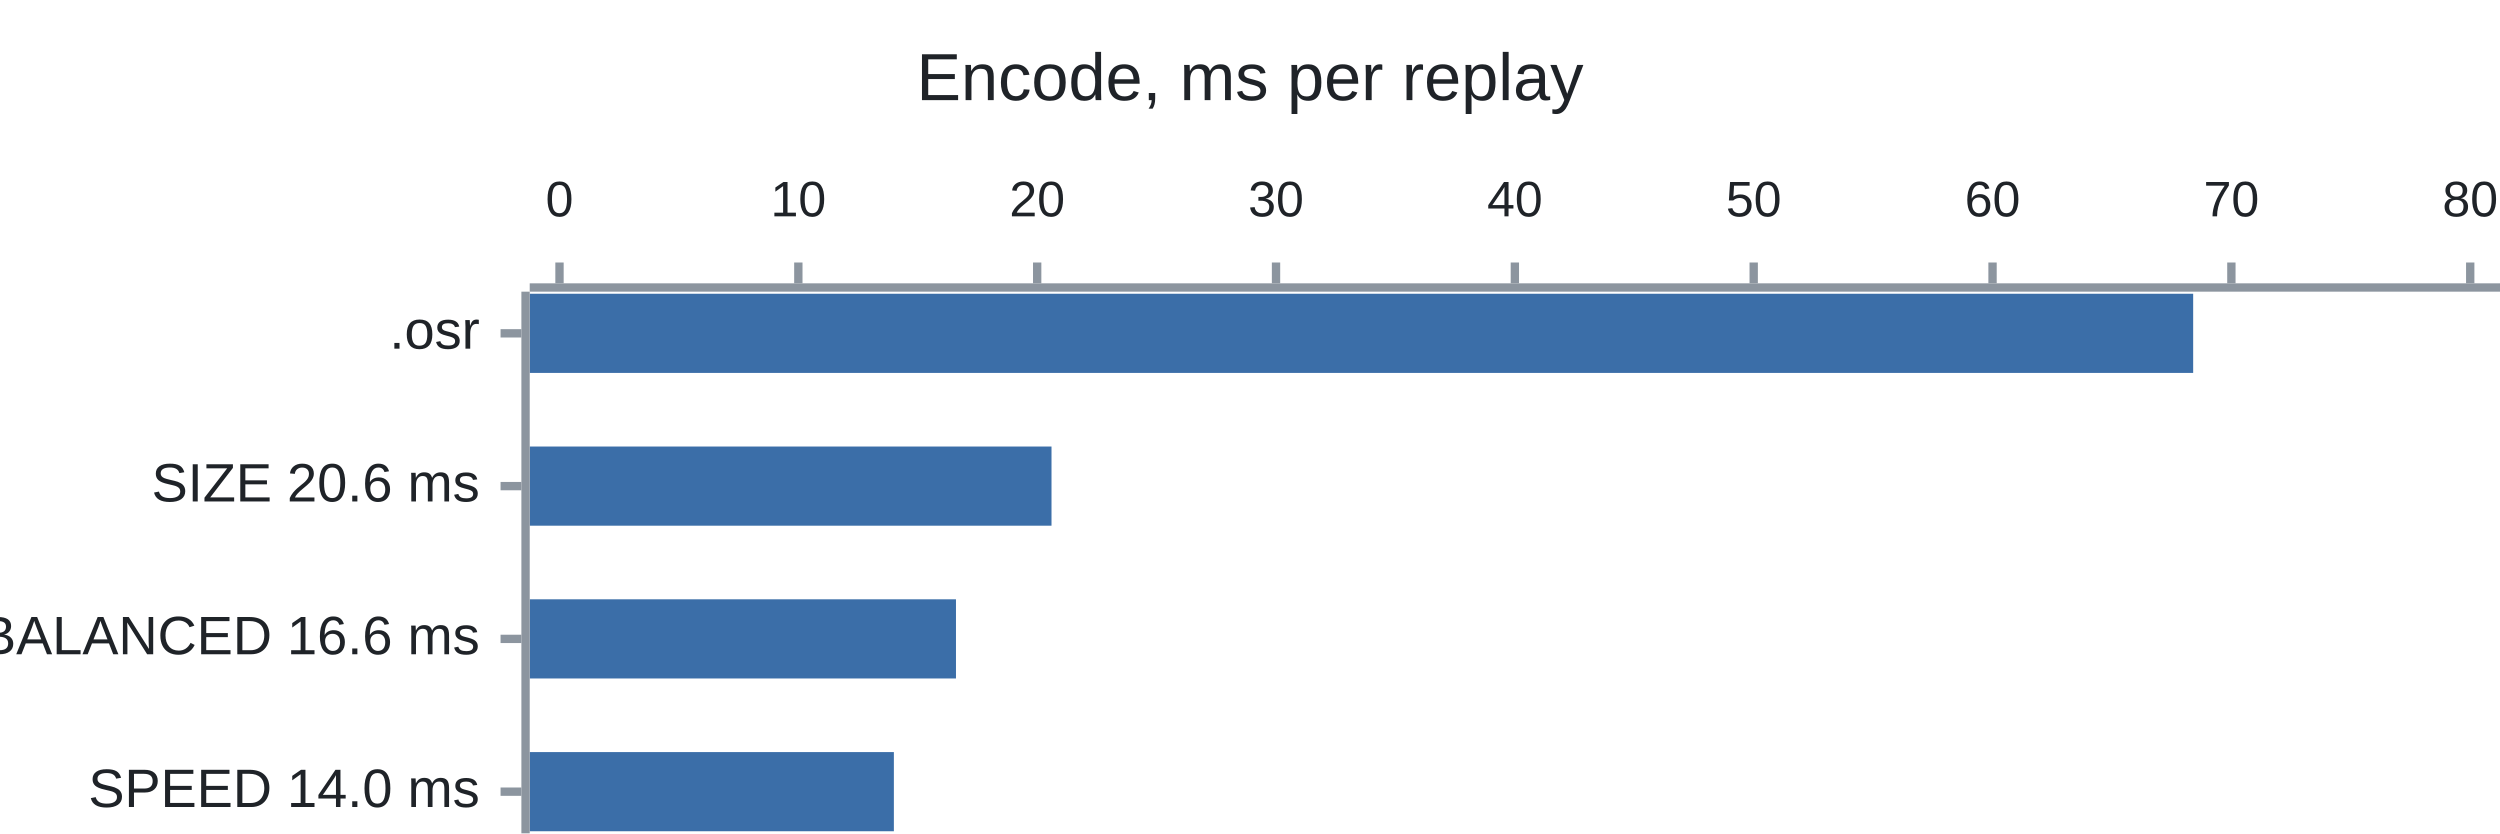
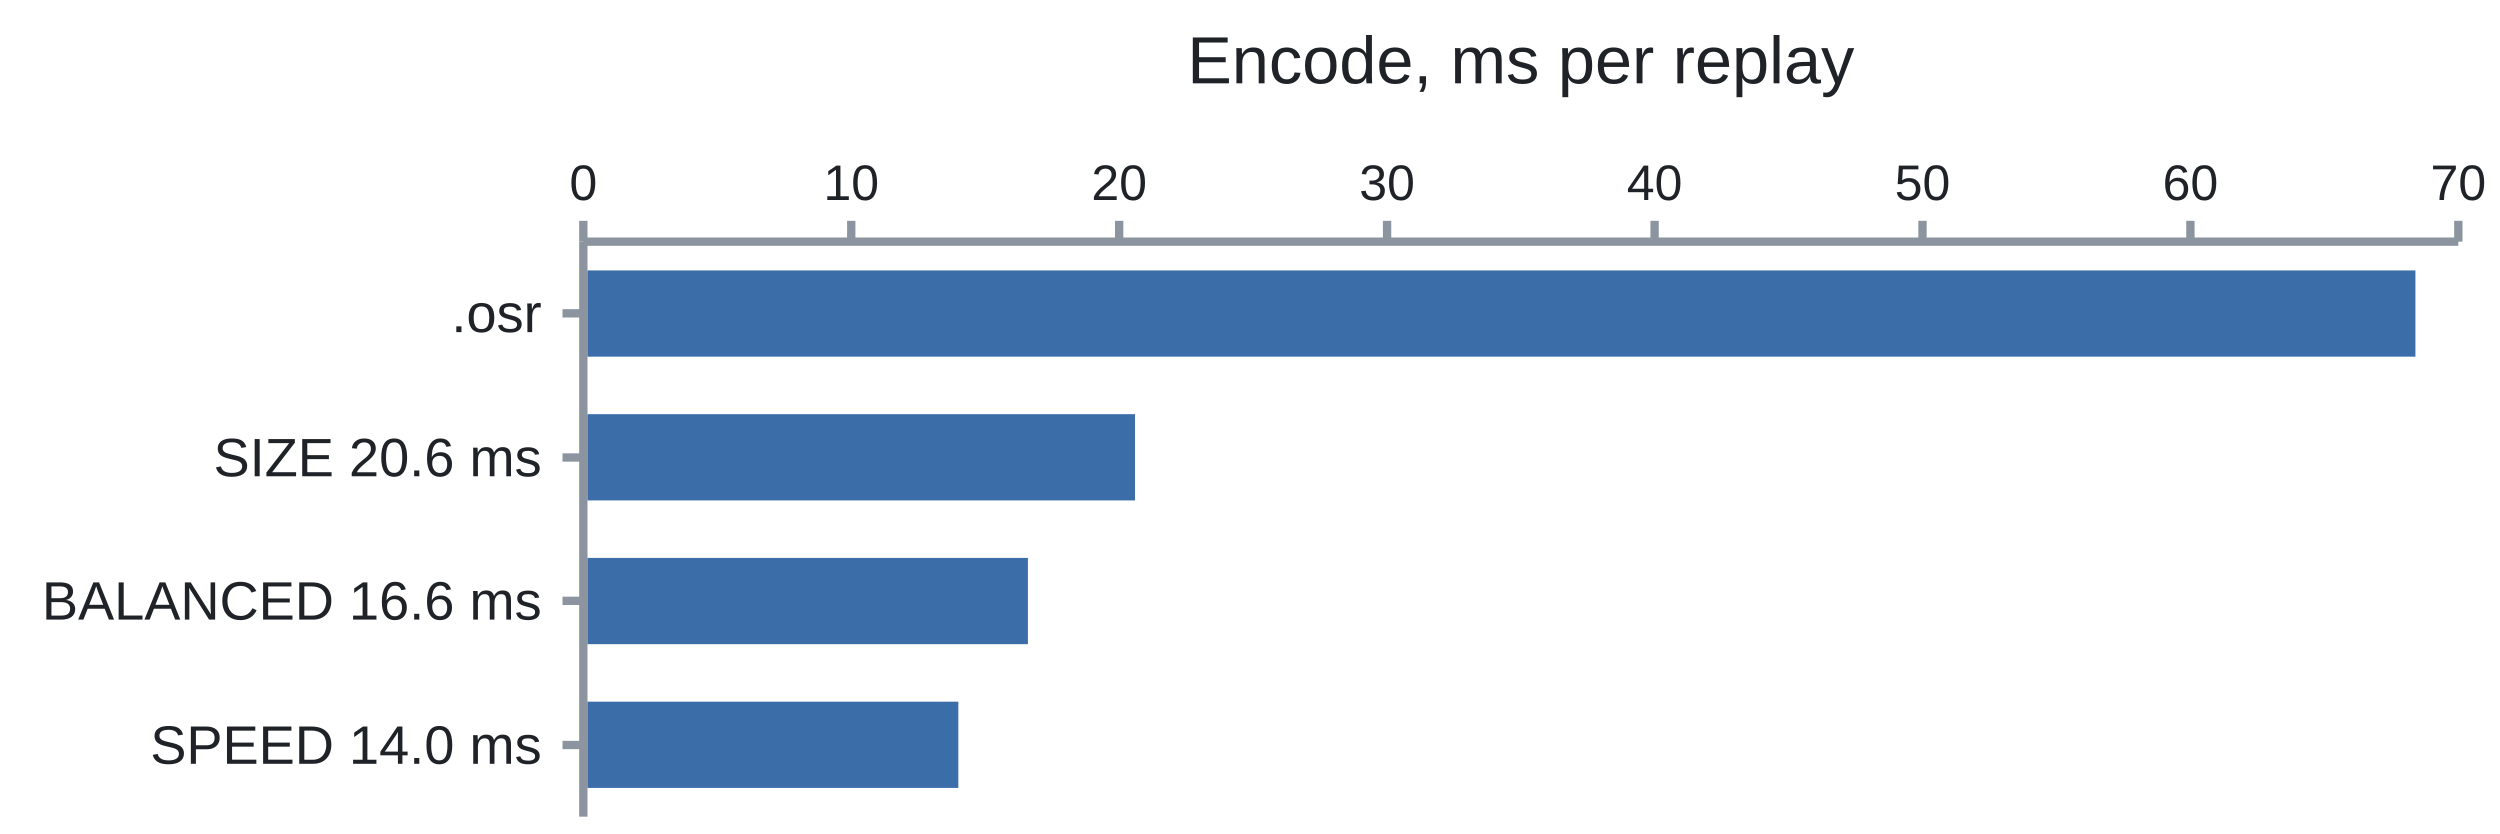
- <svg xmlns="http://www.w3.org/2000/svg" aria-roledescription="xychart" role="graphics-document document" viewBox="0 0 600 200" width="600" height="200" id="c28">
-   <style>#c28{font-family:"trebuchet ms",verdana,arial,sans-serif;font-size:16px;fill:#333;}#c28 .error-icon{fill:#552222;}#c28 .error-text{fill:#552222;stroke:#552222;}#c28 .edge-thickness-normal{stroke-width:1px;}#c28 .edge-thickness-thick{stroke-width:3.5px;}#c28 .edge-pattern-solid{stroke-dasharray:0;}#c28 .edge-thickness-invisible{stroke-width:0;fill:none;}#c28 .edge-pattern-dashed{stroke-dasharray:3;}#c28 .edge-pattern-dotted{stroke-dasharray:2;}#c28 .marker{fill:#333333;stroke:#333333;}#c28 .marker.cross{stroke:#333333;}#c28 svg{font-family:"trebuchet ms",verdana,arial,sans-serif;font-size:16px;}#c28 p{margin:0;}#c28 :root{--mermaid-font-family:"trebuchet ms",verdana,arial,sans-serif;}</style>
-   <g />
-   <g class="main">
-     <rect fill="transparent" class="background" height="200" width="600" />
-     <g class="chart-title">
-       <text transform="translate(300, 19.5) rotate(0)" text-anchor="middle" dominant-baseline="middle" font-size="16" fill="#1f2328" y="0" x="0">Encode, ms per replay</text>
-     </g>
-     <g class="plot">
-       <g class="bar-plot-0">
-         <rect stroke-width="0" stroke="#3b6ea8" fill="#3b6ea8" height="19" width="399.227" y="70.5" x="127.133" />
-         <rect stroke-width="0" stroke="#3b6ea8" fill="#3b6ea8" height="19" width="125.229" y="107.167" x="127.133" />
-         <rect stroke-width="0" stroke="#3b6ea8" fill="#3b6ea8" height="19" width="102.301" y="143.833" x="127.133" />
-         <rect stroke-width="0" stroke="#3b6ea8" fill="#3b6ea8" height="19" width="87.397" y="180.5" x="127.133" />
-       </g>
-     </g>
-     <g class="left-axis">
-       <g class="axisl-line">
-         <path stroke-width="2" stroke="#8c959f" fill="none" d="M 126.133,70 L 126.133,200" />
-       </g>
-       <g class="label">
-         <text transform="translate(115.1333, 80) rotate(0)" text-anchor="end" dominant-baseline="middle" font-size="13" fill="#1f2328" y="0" x="0">.osr</text>
-         <text transform="translate(115.1333, 116.6667) rotate(0)" text-anchor="end" dominant-baseline="middle" font-size="13" fill="#1f2328" y="0" x="0">SIZE 20.6 ms</text>
-         <text transform="translate(115.1333, 153.3333) rotate(0)" text-anchor="end" dominant-baseline="middle" font-size="13" fill="#1f2328" y="0" x="0">BALANCED 16.6 ms</text>
-         <text transform="translate(115.1333, 190) rotate(0)" text-anchor="end" dominant-baseline="middle" font-size="13" fill="#1f2328" y="0" x="0">SPEED 14.0 ms</text>
-       </g>
-       <g class="ticks">
-         <path stroke-width="2" stroke="#8c959f" fill="none" d="M 125.133,80 L 120.133,80" />
-         <path stroke-width="2" stroke="#8c959f" fill="none" d="M 125.133,116.667 L 120.133,116.667" />
-         <path stroke-width="2" stroke="#8c959f" fill="none" d="M 125.133,153.333 L 120.133,153.333" />
-         <path stroke-width="2" stroke="#8c959f" fill="none" d="M 125.133,190 L 120.133,190" />
-       </g>
-     </g>
-     <g class="top-axis">
-       <g class="axis-line">
-         <path stroke-width="2" stroke="#8c959f" fill="none" d="M 127.133,69 L 600,69" />
-       </g>
-       <g class="label">
-         <text transform="translate(134.2798, 44) rotate(0)" text-anchor="middle" dominant-baseline="text-before-edge" font-size="12" fill="#1f2328" y="0" x="0">0</text>
-         <text transform="translate(191.6015, 44) rotate(0)" text-anchor="middle" dominant-baseline="text-before-edge" font-size="12" fill="#1f2328" y="0" x="0">10</text>
-         <text transform="translate(248.9232, 44) rotate(0)" text-anchor="middle" dominant-baseline="text-before-edge" font-size="12" fill="#1f2328" y="0" x="0">20</text>
-         <text transform="translate(306.2449, 44) rotate(0)" text-anchor="middle" dominant-baseline="text-before-edge" font-size="12" fill="#1f2328" y="0" x="0">30</text>
-         <text transform="translate(363.5667, 44) rotate(0)" text-anchor="middle" dominant-baseline="text-before-edge" font-size="12" fill="#1f2328" y="0" x="0">40</text>
-         <text transform="translate(420.8884, 44) rotate(0)" text-anchor="middle" dominant-baseline="text-before-edge" font-size="12" fill="#1f2328" y="0" x="0">50</text>
-         <text transform="translate(478.2101, 44) rotate(0)" text-anchor="middle" dominant-baseline="text-before-edge" font-size="12" fill="#1f2328" y="0" x="0">60</text>
-         <text transform="translate(535.5318, 44) rotate(0)" text-anchor="middle" dominant-baseline="text-before-edge" font-size="12" fill="#1f2328" y="0" x="0">70</text>
-         <text transform="translate(592.8535, 44) rotate(0)" text-anchor="middle" dominant-baseline="text-before-edge" font-size="12" fill="#1f2328" y="0" x="0">80</text>
-       </g>
-       <g class="ticks">
-         <path stroke-width="2" stroke="#8c959f" fill="none" d="M 134.28,68 L 134.28,63" />
-         <path stroke-width="2" stroke="#8c959f" fill="none" d="M 191.602,68 L 191.602,63" />
-         <path stroke-width="2" stroke="#8c959f" fill="none" d="M 248.923,68 L 248.923,63" />
-         <path stroke-width="2" stroke="#8c959f" fill="none" d="M 306.245,68 L 306.245,63" />
-         <path stroke-width="2" stroke="#8c959f" fill="none" d="M 363.567,68 L 363.567,63" />
-         <path stroke-width="2" stroke="#8c959f" fill="none" d="M 420.888,68 L 420.888,63" />
-         <path stroke-width="2" stroke="#8c959f" fill="none" d="M 478.21,68 L 478.21,63" />
-         <path stroke-width="2" stroke="#8c959f" fill="none" d="M 535.532,68 L 535.532,63" />
-         <path stroke-width="2" stroke="#8c959f" fill="none" d="M 592.854,68 L 592.854,63" />
-       </g>
-     </g>
-   </g>
-   <g class="mermaid-tmp-group" />
+ <svg xmlns="http://www.w3.org/2000/svg" width="600" height="200" viewBox="0 0 600 200" font-family="&quot;trebuchet ms&quot;, verdana, arial, sans-serif">
+   <text x="365.0" y="20" font-size="16" fill="#1f2328" text-anchor="middle">Encode, ms per replay</text>
+   <path d="M140 58H590M140 58V196" stroke="#8c959f" stroke-width="2" fill="none" />
+   <path d="M140.0 58v-5" stroke="#8c959f" stroke-width="2" />
+   <text x="140.0" y="48" font-size="12" fill="#1f2328" text-anchor="middle">0</text>
+   <path d="M204.3 58v-5" stroke="#8c959f" stroke-width="2" />
+   <text x="204.3" y="48" font-size="12" fill="#1f2328" text-anchor="middle">10</text>
+   <path d="M268.6 58v-5" stroke="#8c959f" stroke-width="2" />
+   <text x="268.6" y="48" font-size="12" fill="#1f2328" text-anchor="middle">20</text>
+   <path d="M332.9 58v-5" stroke="#8c959f" stroke-width="2" />
+   <text x="332.9" y="48" font-size="12" fill="#1f2328" text-anchor="middle">30</text>
+   <path d="M397.1 58v-5" stroke="#8c959f" stroke-width="2" />
+   <text x="397.1" y="48" font-size="12" fill="#1f2328" text-anchor="middle">40</text>
+   <path d="M461.4 58v-5" stroke="#8c959f" stroke-width="2" />
+   <text x="461.4" y="48" font-size="12" fill="#1f2328" text-anchor="middle">50</text>
+   <path d="M525.7 58v-5" stroke="#8c959f" stroke-width="2" />
+   <text x="525.7" y="48" font-size="12" fill="#1f2328" text-anchor="middle">60</text>
+   <path d="M590.0 58v-5" stroke="#8c959f" stroke-width="2" />
+   <text x="590.0" y="48" font-size="12" fill="#1f2328" text-anchor="middle">70</text>
+   <path d="M140 75.2h-5" stroke="#8c959f" stroke-width="2" />
+   <text x="130" y="75.2" font-size="13" fill="#1f2328" text-anchor="end" dominant-baseline="central">.osr</text>
+   <rect x="141" y="64.9" width="438.7" height="20.7" fill="#3b6ea8" />
+   <path d="M140 109.8h-5" stroke="#8c959f" stroke-width="2" />
+   <text x="130" y="109.8" font-size="13" fill="#1f2328" text-anchor="end" dominant-baseline="central">SIZE 20.6 ms</text>
+   <rect x="141" y="99.4" width="131.4" height="20.7" fill="#3b6ea8" />
+   <path d="M140 144.2h-5" stroke="#8c959f" stroke-width="2" />
+   <text x="130" y="144.2" font-size="13" fill="#1f2328" text-anchor="end" dominant-baseline="central">BALANCED 16.6 ms</text>
+   <rect x="141" y="133.9" width="105.7" height="20.7" fill="#3b6ea8" />
+   <path d="M140 178.8h-5" stroke="#8c959f" stroke-width="2" />
+   <text x="130" y="178.8" font-size="13" fill="#1f2328" text-anchor="end" dominant-baseline="central">SPEED 14.0 ms</text>
+   <rect x="141" y="168.4" width="89.0" height="20.7" fill="#3b6ea8" />
</svg>
